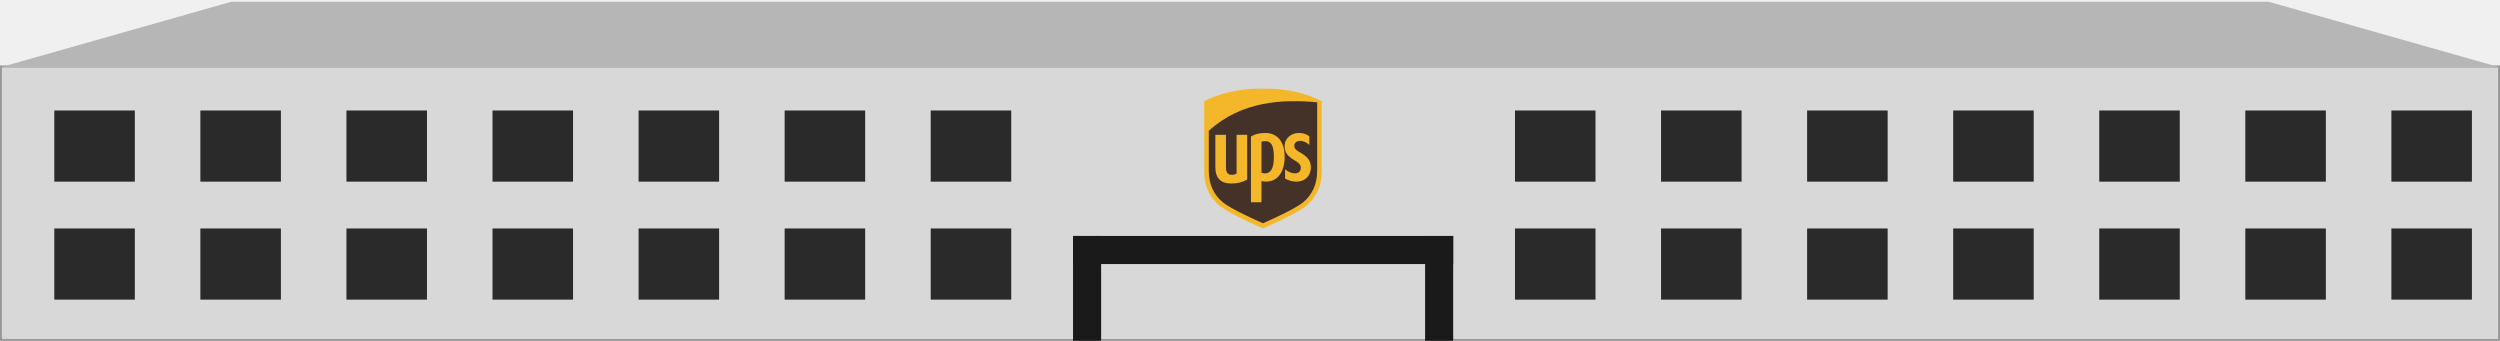
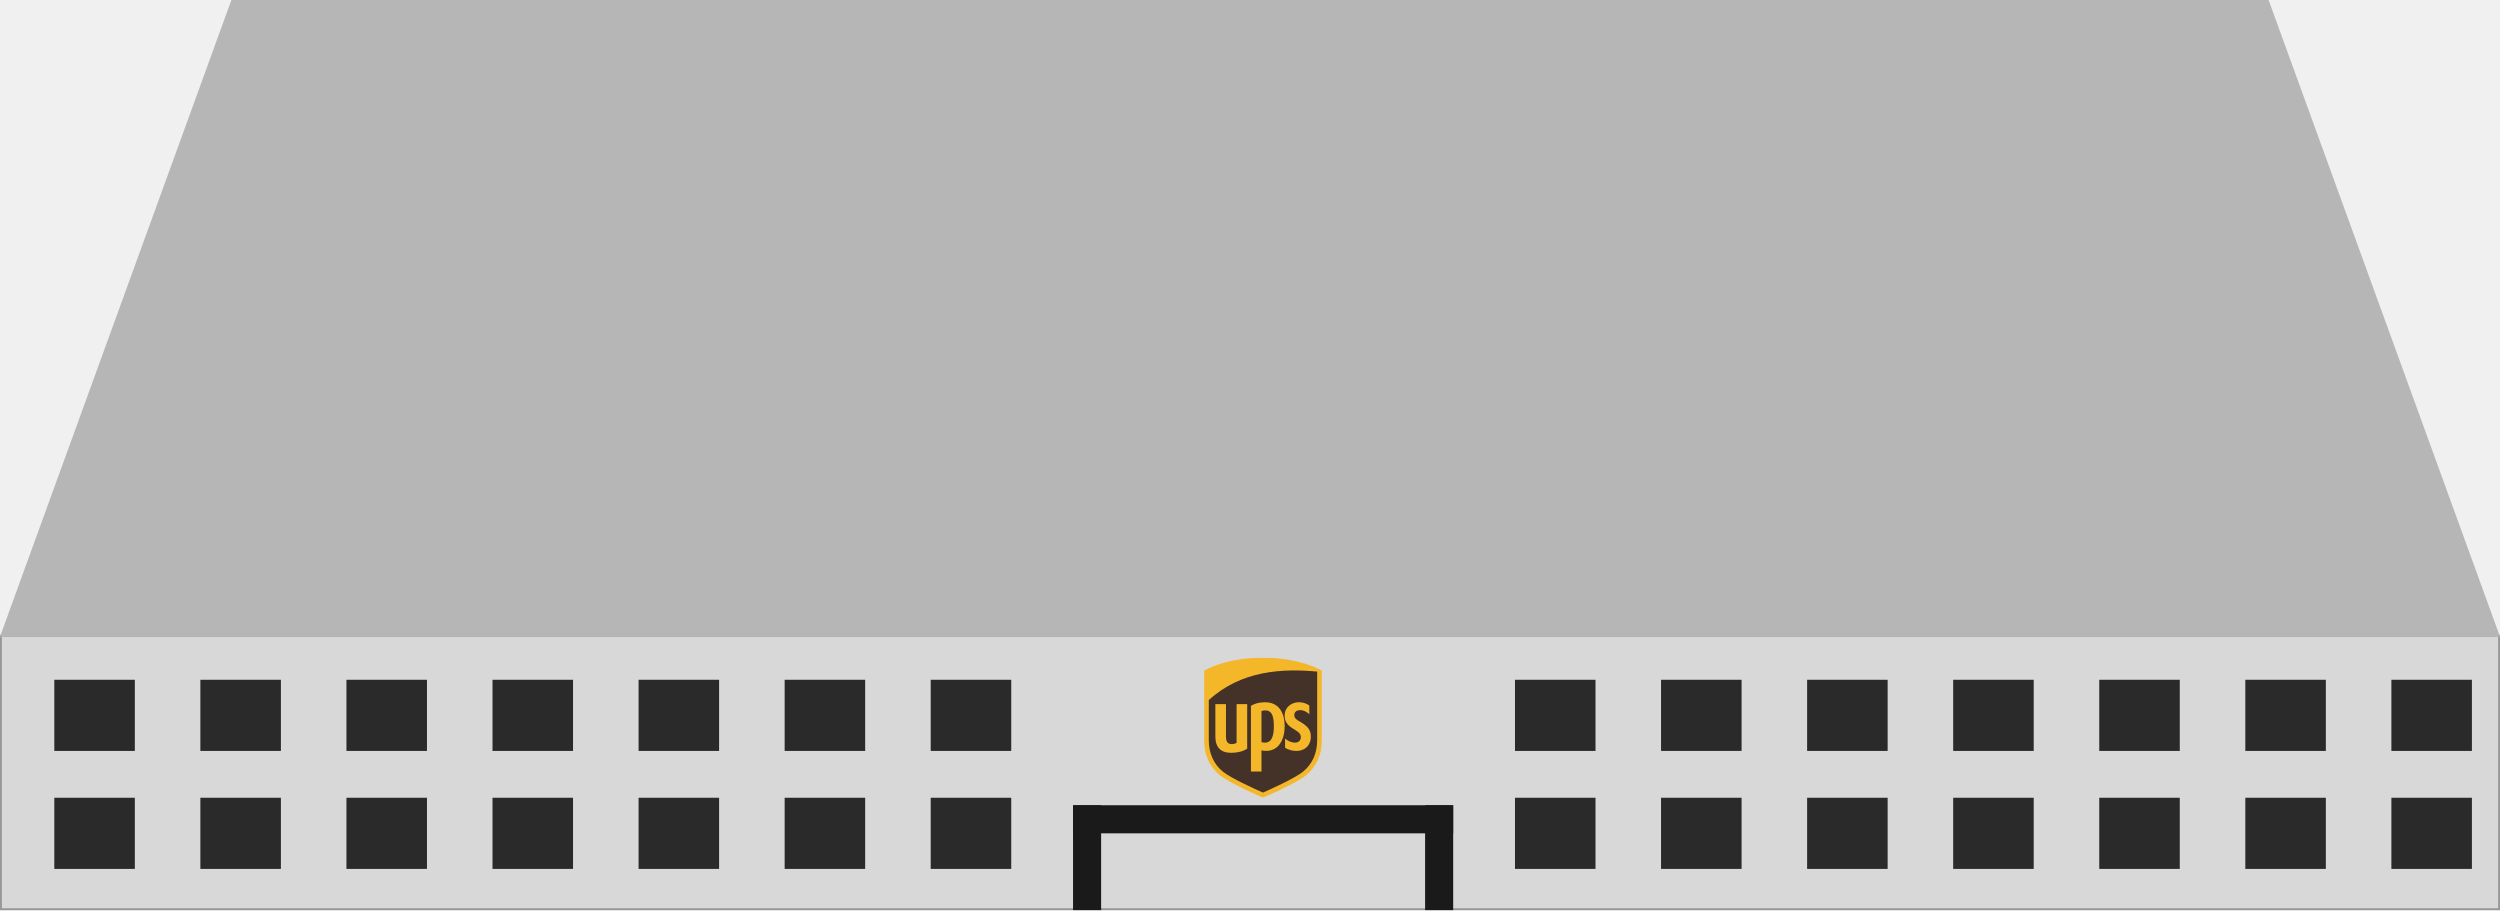
- <svg xmlns="http://www.w3.org/2000/svg" xmlns:xlink="http://www.w3.org/1999/xlink" width="1335px" height="182px" viewBox="0 0 1335 182" version="1.1">
+ <svg xmlns="http://www.w3.org/2000/svg" xmlns:xlink="http://www.w3.org/1999/xlink" width="1335px" height="486px" viewBox="0 0 1335 486" version="1.1">
  <defs>
-     <rect id="path-1" x="0" y="35" width="1335" height="147" />
+     <rect id="path-1" x="0" y="339" width="1335" height="147" />
    <polygon id="path-2" points="0 37.589 0 0.223 62.869 0.223 62.869 74.955 0 74.955 0 37.589" />
  </defs>
  <g id="Assets" stroke="none" stroke-width="1" fill="none" fill-rule="evenodd">
    <g id="Regional-Center">
      <g id="Group-2">
        <g id="Rectangle-3">
          <use fill="#D8D8D8" fill-rule="evenodd" xlink:href="#path-1" />
-           <rect stroke="#979797" stroke-width="1" x="0.5" y="35.5" width="1334" height="146" />
+           <rect stroke="#979797" stroke-width="1" x="0.5" y="339.5" width="1334" height="146" />
        </g>
-         <polygon id="Rectangle-3" fill="#B6B6B6" points="123.566 0.925 1211.434 0.925 1335 36 0 36" />
-         <g id="Group" transform="translate(29, 59)" fill="#2A2A2A">
+         <polygon id="Rectangle-3" fill="#B6B6B6" points="123.566 0 1211.434 0 1335 340 0 340" />
+         <g id="Group" transform="translate(29, 363)" fill="#2A2A2A">
          <rect id="Rectangle-4-Copy-34" x="1170" y="63" width="43" height="38" />
          <rect id="Rectangle-4-Copy-33" x="1092" y="63" width="43" height="38" />
          <rect id="Rectangle-4-Copy-32" x="1014" y="63" width="43" height="38" />
          <rect id="Rectangle-4-Copy-31" x="936" y="63" width="43" height="38" />
          <rect id="Rectangle-4-Copy-30" x="858" y="63" width="43" height="38" />
          <rect id="Rectangle-4-Copy-29" x="468" y="63" width="43" height="38" />
          <rect id="Rectangle-4-Copy-29" x="780" y="63" width="43" height="38" />
          <rect id="Rectangle-4-Copy-24" x="390" y="63" width="43" height="38" />
          <rect id="Rectangle-4-Copy-23" x="312" y="63" width="43" height="38" />
          <rect id="Rectangle-4-Copy-22" x="234" y="63" width="43" height="38" />
          <rect id="Rectangle-4-Copy-21" x="156" y="63" width="43" height="38" />
          <rect id="Rectangle-4-Copy-20" x="78" y="63" width="43" height="38" />
          <rect id="Rectangle-4-Copy-19" x="0" y="63" width="43" height="38" />
          <rect id="Rectangle-4-Copy-18" x="1170" y="0" width="43" height="38" />
          <rect id="Rectangle-4-Copy-34" x="1248" y="63" width="43" height="38" />
          <rect id="Rectangle-4-Copy-18" x="1248" y="0" width="43" height="38" />
          <rect id="Rectangle-4-Copy-17" x="1092" y="0" width="43" height="38" />
          <rect id="Rectangle-4-Copy-16" x="1014" y="0" width="43" height="38" />
          <rect id="Rectangle-4-Copy-15" x="936" y="0" width="43" height="38" />
          <rect id="Rectangle-4-Copy-14" x="858" y="0" width="43" height="38" />
          <rect id="Rectangle-4-Copy-13" x="780" y="0" width="43" height="38" />
          <rect id="Rectangle-4-Copy-9" x="468" y="0" width="43" height="38" />
          <rect id="Rectangle-4-Copy-8" x="390" y="0" width="43" height="38" />
          <rect id="Rectangle-4-Copy-7" x="312" y="0" width="43" height="38" />
          <rect id="Rectangle-4-Copy-6" x="234" y="0" width="43" height="38" />
          <rect id="Rectangle-4-Copy-5" x="156" y="0" width="43" height="38" />
          <rect id="Rectangle-4-Copy" x="78" y="0" width="43" height="38" />
          <rect id="Rectangle-4" x="0" y="0" width="43" height="38" />
        </g>
-         <rect id="Rectangle" fill="#1A1A1A" x="573" y="126" width="15" height="56" />
-         <rect id="Rectangle" fill="#1A1A1A" x="573" y="126" width="203" height="15" />
-         <rect id="Rectangle" fill="#1A1A1A" x="761" y="126" width="15" height="56" />
+         <rect id="Rectangle" fill="#1A1A1A" x="573" y="430" width="15" height="56" />
+         <rect id="Rectangle" fill="#1A1A1A" x="573" y="430" width="203" height="15" />
+         <rect id="Rectangle" fill="#1A1A1A" x="761" y="430" width="15" height="56" />
      </g>
-       <g id="new-ups-logo" transform="translate(643, 47)">
+       <g id="new-ups-logo" transform="translate(643, 351)">
        <g id="Group-34">
          <mask id="mask-3" fill="white">
            <use xlink:href="#path-2" />
          </mask>
          <g id="Clip-32" />
          <path d="M31.444,74.299 C32.136,74.005 48.741,66.849 53.96,62.582 C59.419,58.119 62.301,51.721 62.301,44.078 L62.301,8.101 L61.862,7.864 C48.557,0.726 32.111,1.188 31.419,1.212 C30.781,1.188 14.337,0.726 1.035,7.864 L0.597,8.101 L0.597,44.078 C0.597,51.721 3.482,58.119 8.935,62.582 C14.156,66.849 30.756,74.005 31.444,74.299" id="Fill-31" fill="#443128" mask="url(#mask-3)" />
          <path d="M2.495,44.253 C2.495,51.218 5.091,57.022 9.989,61.03 C14.39,64.625 27.721,70.602 31.429,72.235 C35.141,70.602 48.473,64.625 52.868,61.03 C57.778,57.022 60.37,51.218 60.37,44.253 L60.37,7.629 C41.816,5.911 19.867,6.964 2.495,22.853 L2.495,44.253 Z M31.429,74.955 C31.429,74.955 13.845,67.396 8.413,62.954 C2.734,58.312 0,51.794 0,44.253 L0,7.098 C13.88,-0.352 31.429,0.234 31.429,0.234 C31.429,0.234 48.985,-0.352 62.869,7.098 L62.869,44.253 C62.869,51.794 60.133,58.312 54.453,62.954 C49.021,67.396 31.429,74.955 31.429,74.955 L31.429,74.955 Z" id="Fill-33" fill="#F3B729" mask="url(#mask-3)" />
        </g>
        <path d="M48.26,38.594 C50.636,39.981 51.593,40.897 51.632,42.582 C51.677,44.455 50.376,45.583 48.395,45.575 C46.672,45.562 44.613,44.61 43.231,43.39 L43.231,48.336 C44.924,49.336 47.034,50 49.167,50 C54.506,50 56.887,46.25 56.993,42.818 C57.093,39.686 56.221,37.315 51.709,34.681 C49.693,33.506 48.103,32.733 48.157,30.776 C48.208,28.87 49.804,28.199 51.33,28.213 C53.22,28.23 55.044,29.272 56.171,30.421 L56.171,25.75 C55.22,25.025 53.21,23.916 50.245,24.005 C46.69,24.11 42.976,26.665 43,31.004 C43.009,33.859 43.809,35.997 48.26,38.594" id="Fill-35" fill="#F3B729" />
        <path d="M30.628,28.724 C31.087,28.508 31.861,28.336 32.624,28.336 C35.891,28.336 37.244,30.831 37.244,36.863 C37.244,42.746 35.696,45.588 32.456,45.588 C31.698,45.588 31.032,45.409 30.628,45.264 L30.628,28.724 Z M30.628,49.667 C31.191,49.823 32.006,49.971 33.162,49.971 C39.411,49.971 43,44.588 43,36.725 C43,28.878 39.306,24 32.585,24 C29.516,24 27.037,24.657 25,25.916 L25,61 L30.628,61 L30.628,49.667 L30.628,49.667 Z" id="Fill-36" fill="#F3B729" />
        <path d="M14.454,51 C17.926,51 20.835,50.224 23,48.795 L23,25 L17.339,25 L17.339,45.676 C16.722,46.086 15.807,46.347 14.655,46.347 C12.057,46.347 11.669,44.04 11.669,42.487 L11.669,25 L6,25 L6,42.242 C6,48.056 8.845,51 14.454,51" id="Fill-37" fill="#F3B729" />
      </g>
    </g>
  </g>
</svg>
